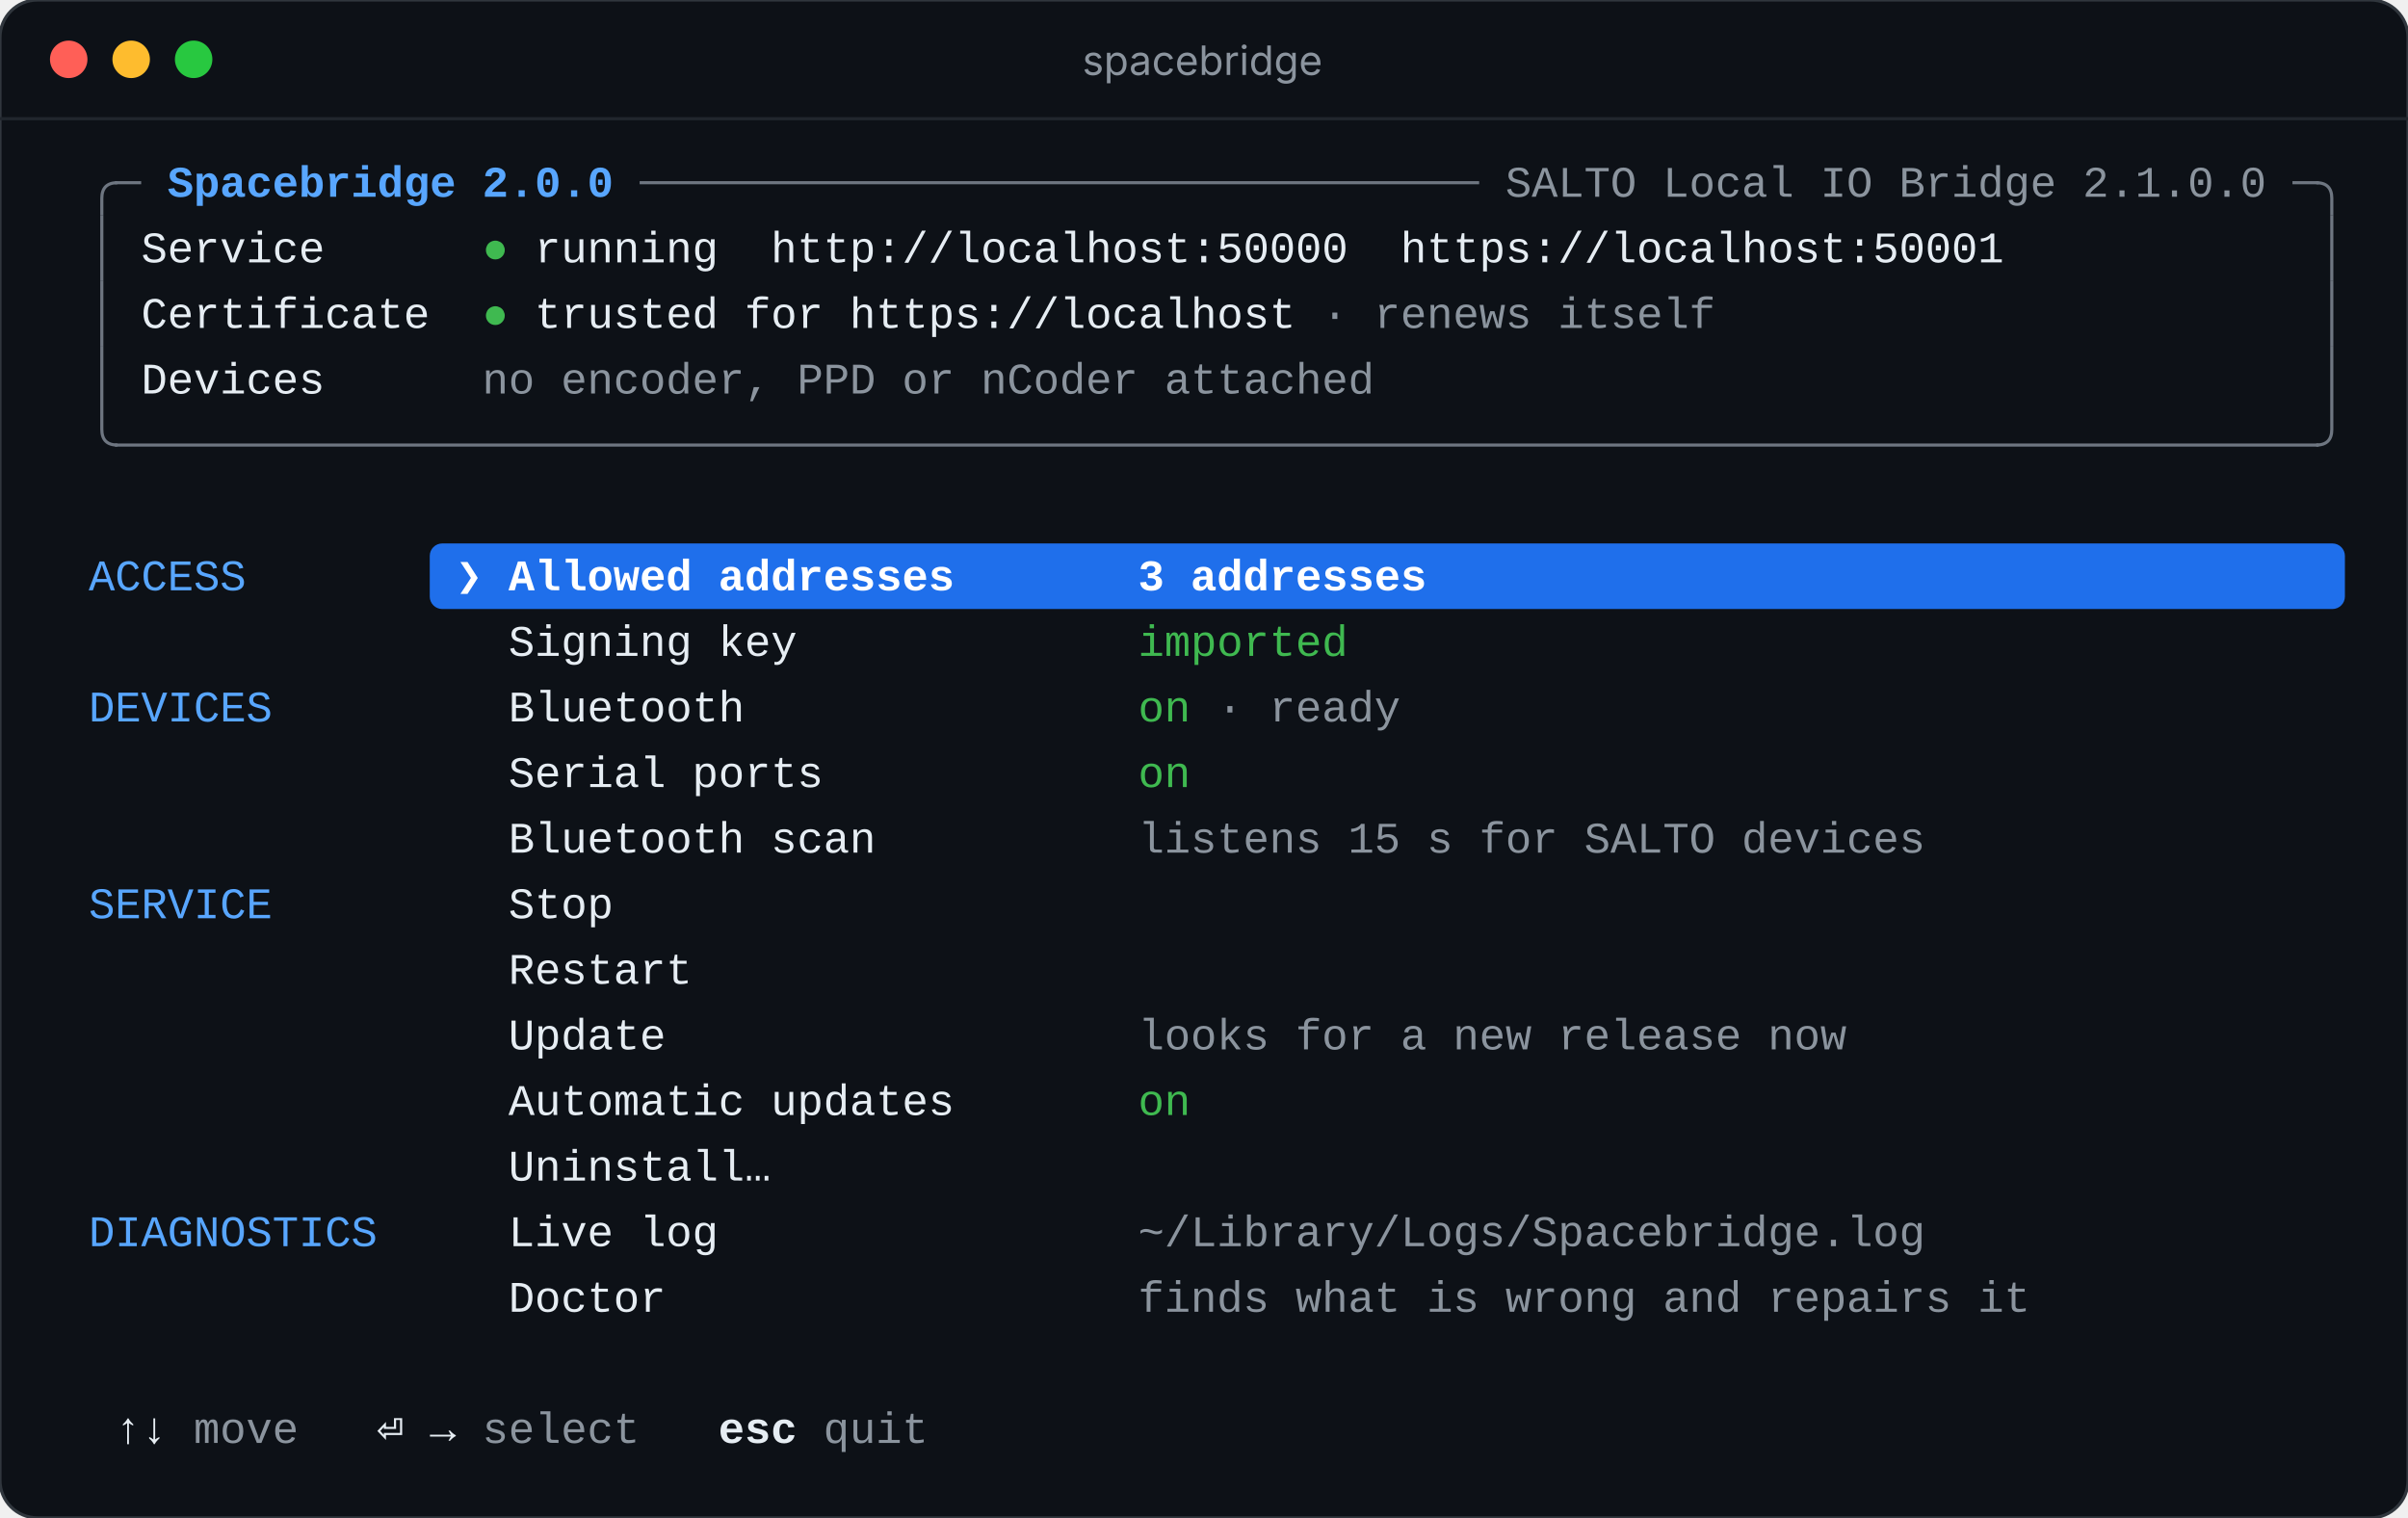
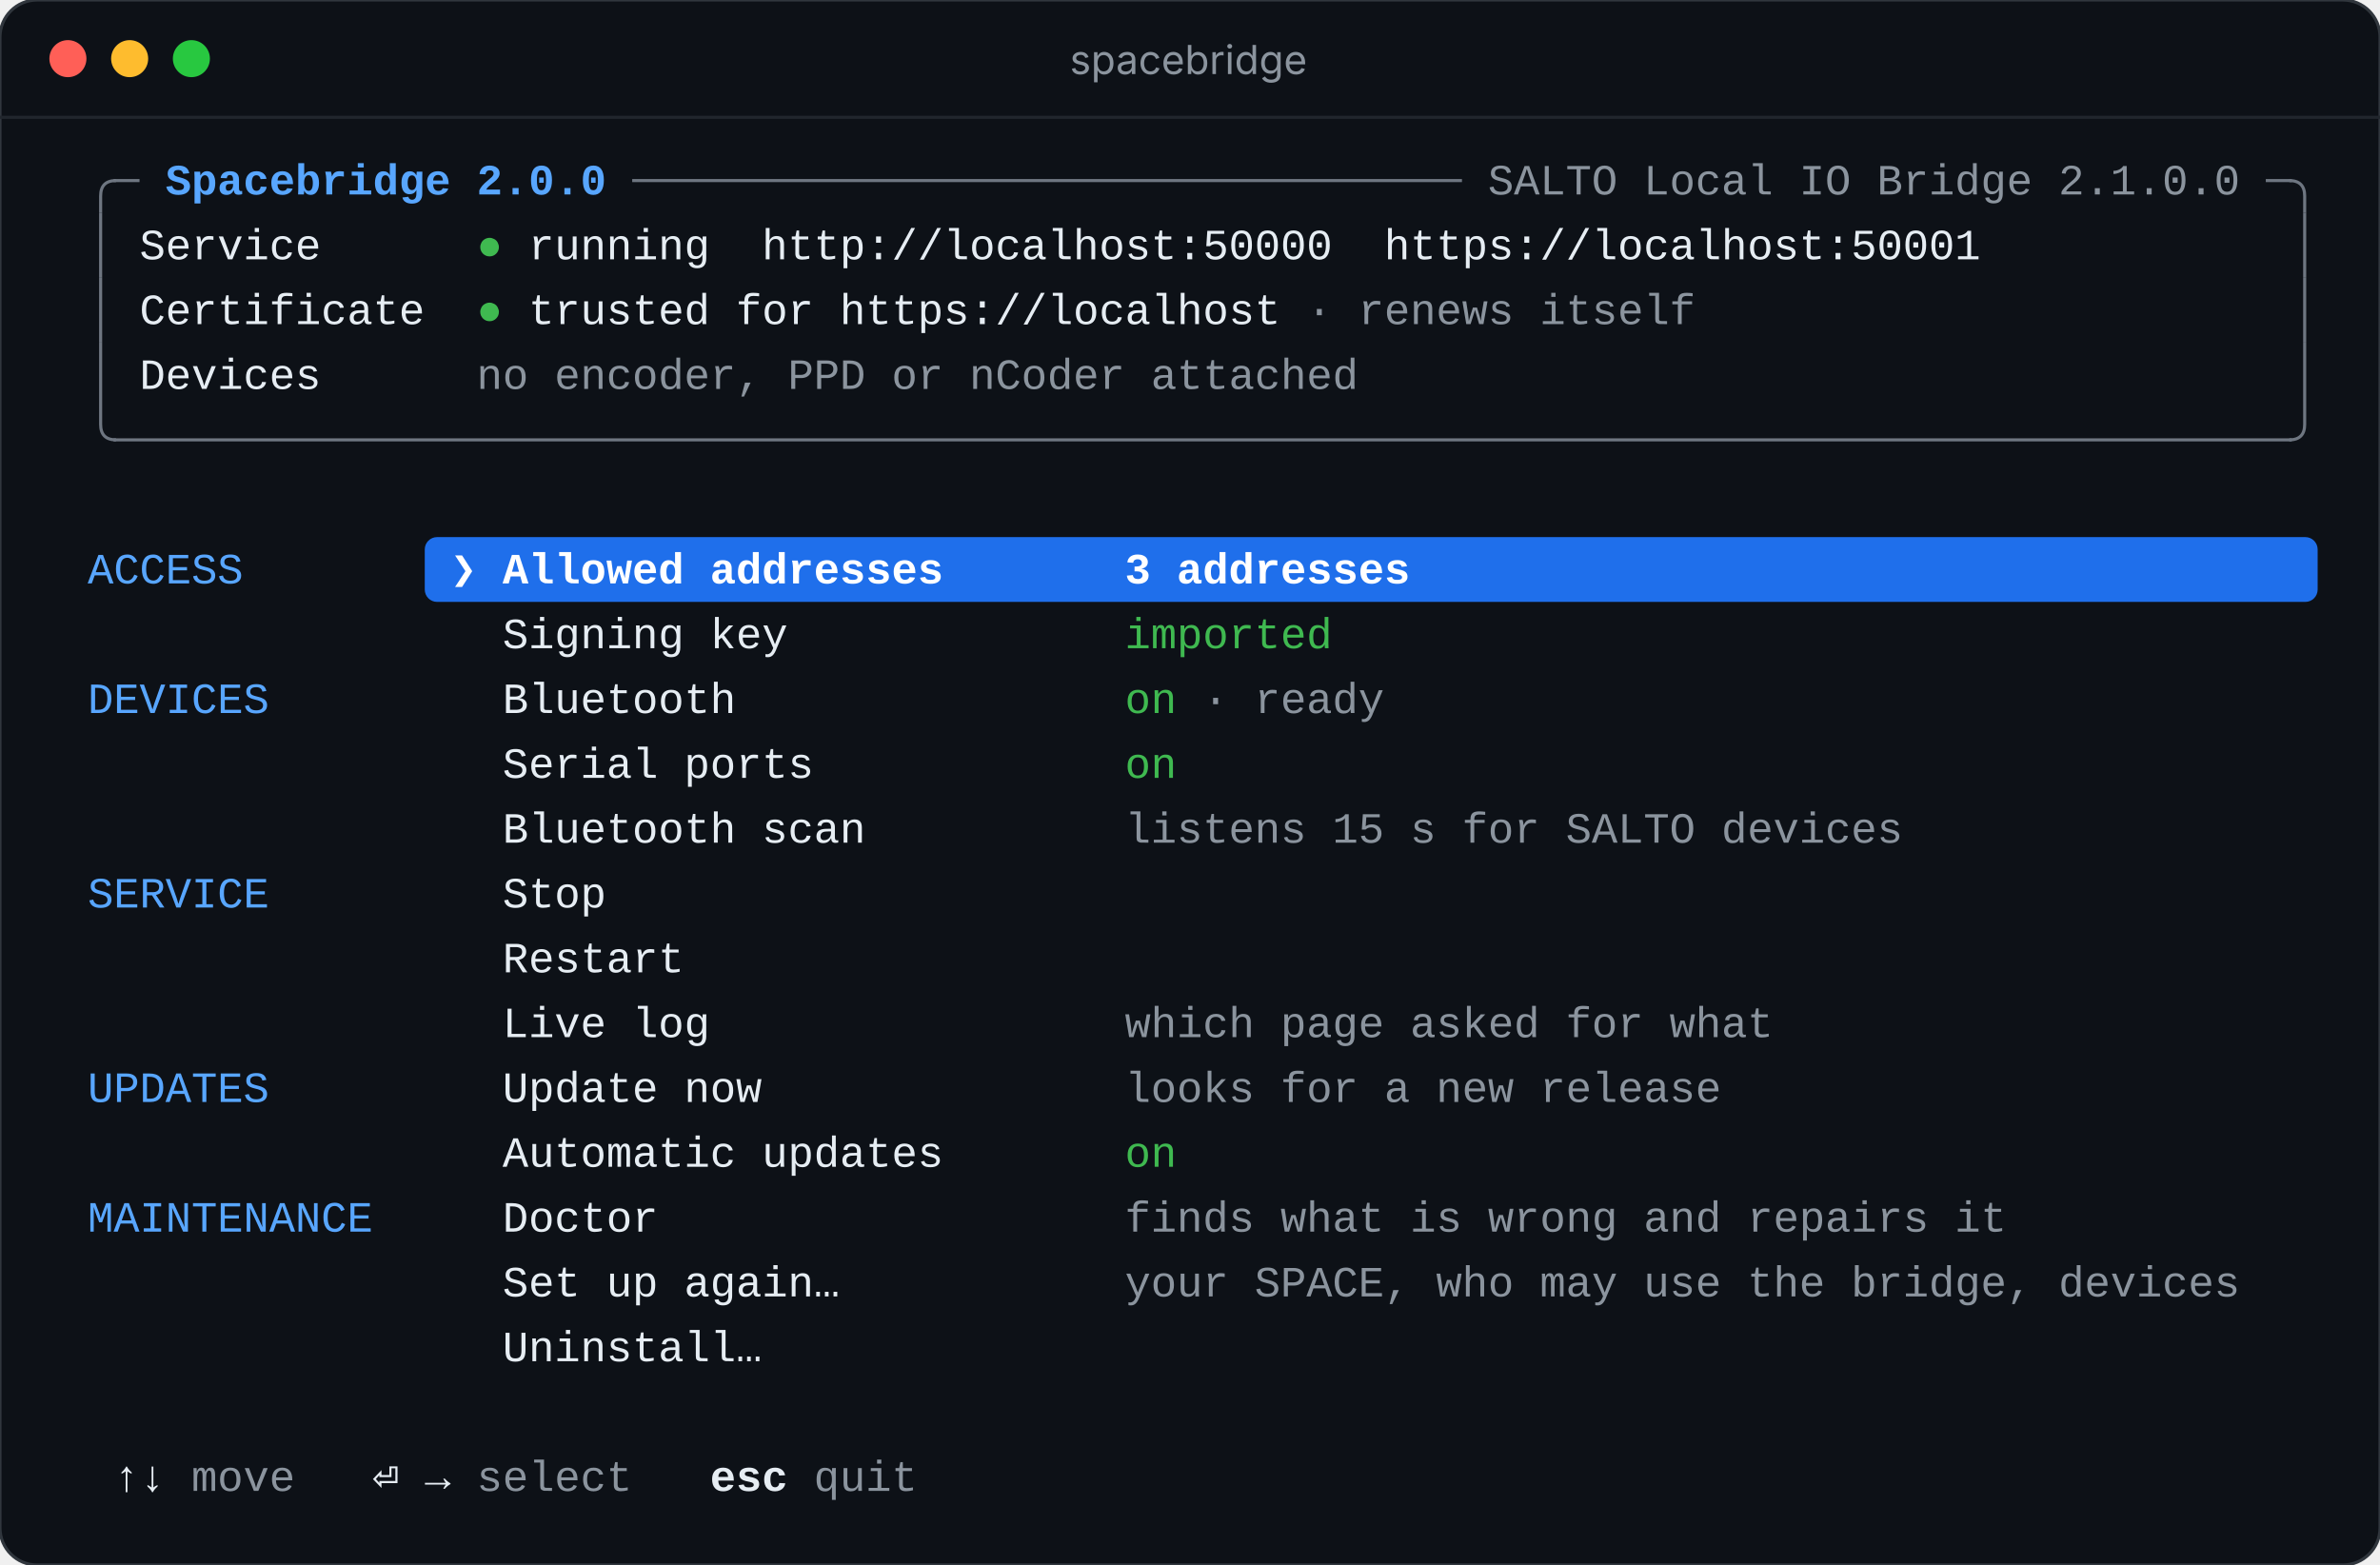
- <svg xmlns="http://www.w3.org/2000/svg" viewBox="0 0 771 486" width="771" height="486" role="img" aria-label="spacebridge">
-   <rect width="771" height="486" rx="12" fill="#0d1117" stroke="#30363d" />
+ <svg xmlns="http://www.w3.org/2000/svg" viewBox="0 0 771 507" width="771" height="507" role="img" aria-label="spacebridge">
+   <rect width="771" height="507" rx="12" fill="#0d1117" stroke="#30363d" />
  <path d="M0 38 H771" stroke="#21262d" />
  <circle cx="22" cy="19" r="6" fill="#ff5f57" />
  <circle cx="42" cy="19" r="6" fill="#febc2e" />
  <circle cx="62" cy="19" r="6" fill="#28c840" />
  <text x="385" y="24" text-anchor="middle" fill="#8b949e" font-family="-apple-system, BlinkMacSystemFont, 'Segoe UI', sans-serif" font-size="13">spacebridge</text>
  <g font-family="ui-monospace, SFMono-Regular, 'SF Mono', Menlo, Consolas, 'Liberation Mono', monospace" font-size="14" xml:space="preserve">
    <path d="M32.6 69 V63.5 Q32.6 58.5 37.6 58.5 H36.8" stroke="#6e7681" fill="none" />
    <path d="M36.8 58.5 H45.2" stroke="#6e7681" />
    <text x="53.6" y="63" textLength="142.8" lengthAdjust="spacing" fill="#58a6ff" font-weight="700">Spacebridge 2.0.0</text>
    <path d="M204.8 58.5 H473.6" stroke="#6e7681" />
    <text x="482.0" y="63" textLength="243.6" lengthAdjust="spacing" fill="#8b949e">SALTO Local IO Bridge 2.1.0.0</text>
    <path d="M734.0 58.5 H742.4" stroke="#6e7681" />
    <path d="M742.4 58.5 H741.6 Q746.6 58.5 746.6 63.5 V69" stroke="#6e7681" fill="none" />
    <path d="M32.6 69 V90" stroke="#6e7681" fill="none" />
    <text x="45.2" y="84" textLength="58.8" lengthAdjust="spacing" fill="#e6edf3">Service</text>
    <text x="158.6" y="84" text-anchor="middle" fill="#3fb950">●</text>
    <text x="171.2" y="84" textLength="58.8" lengthAdjust="spacing" fill="#e6edf3">running</text>
    <text x="246.8" y="84" textLength="184.8" lengthAdjust="spacing" fill="#e6edf3">http://localhost:50000</text>
    <text x="448.4" y="84" textLength="193.2" lengthAdjust="spacing" fill="#e6edf3">https://localhost:50001</text>
    <path d="M746.6 69 V90" stroke="#6e7681" fill="none" />
    <path d="M32.6 90 V111" stroke="#6e7681" fill="none" />
    <text x="45.2" y="105" textLength="92.4" lengthAdjust="spacing" fill="#e6edf3">Certificate</text>
    <text x="158.6" y="105" text-anchor="middle" fill="#3fb950">●</text>
    <text x="171.2" y="105" textLength="243.6" lengthAdjust="spacing" fill="#e6edf3">trusted for https://localhost</text>
    <text x="423.2" y="105" textLength="126.0" lengthAdjust="spacing" fill="#8b949e">· renews itself</text>
    <path d="M746.6 90 V111" stroke="#6e7681" fill="none" />
    <path d="M32.6 111 V132" stroke="#6e7681" fill="none" />
    <text x="45.2" y="126" textLength="58.8" lengthAdjust="spacing" fill="#e6edf3">Devices</text>
    <text x="154.4" y="126" textLength="285.6" lengthAdjust="spacing" fill="#8b949e">no encoder, PPD or nCoder attached</text>
    <path d="M746.6 111 V132" stroke="#6e7681" fill="none" />
    <path d="M32.6 132 V137.5 Q32.6 142.5 37.6 142.5 H36.8" stroke="#6e7681" fill="none" />
    <path d="M36.8 142.5 H742.4" stroke="#6e7681" />
    <path d="M742.4 142.5 H741.6 Q746.6 142.5 746.6 137.5 V132" stroke="#6e7681" fill="none" />
    <rect x="137.6" y="174" width="613.2" height="21" rx="4" fill="#1f6feb" />
    <text x="28.4" y="189" textLength="50.4" lengthAdjust="spacing" fill="#58a6ff">ACCESS</text>
    <text x="150.2" y="189" text-anchor="middle" fill="#ffffff" font-weight="700">❯</text>
    <text x="162.8" y="189" textLength="142.8" lengthAdjust="spacing" fill="#ffffff" font-weight="700">Allowed addresses</text>
    <text x="364.4" y="189" textLength="92.4" lengthAdjust="spacing" fill="#ffffff" font-weight="700">3 addresses</text>
    <text x="162.8" y="210" textLength="92.4" lengthAdjust="spacing" fill="#e6edf3">Signing key</text>
    <text x="364.4" y="210" textLength="67.2" lengthAdjust="spacing" fill="#3fb950">imported</text>
    <text x="28.4" y="231" textLength="58.8" lengthAdjust="spacing" fill="#58a6ff">DEVICES</text>
    <text x="162.8" y="231" textLength="75.6" lengthAdjust="spacing" fill="#e6edf3">Bluetooth</text>
    <text x="364.4" y="231" textLength="16.8" lengthAdjust="spacing" fill="#3fb950">on</text>
    <text x="389.6" y="231" textLength="58.8" lengthAdjust="spacing" fill="#8b949e">· ready</text>
    <text x="162.8" y="252" textLength="100.8" lengthAdjust="spacing" fill="#e6edf3">Serial ports</text>
    <text x="364.4" y="252" textLength="16.8" lengthAdjust="spacing" fill="#3fb950">on</text>
    <text x="162.8" y="273" textLength="117.6" lengthAdjust="spacing" fill="#e6edf3">Bluetooth scan</text>
    <text x="364.4" y="273" textLength="252.0" lengthAdjust="spacing" fill="#8b949e">listens 15 s for SALTO devices</text>
    <text x="28.4" y="294" textLength="58.8" lengthAdjust="spacing" fill="#58a6ff">SERVICE</text>
    <text x="162.8" y="294" textLength="33.6" lengthAdjust="spacing" fill="#e6edf3">Stop</text>
    <text x="162.8" y="315" textLength="58.8" lengthAdjust="spacing" fill="#e6edf3">Restart</text>
-     <text x="162.8" y="336" textLength="50.4" lengthAdjust="spacing" fill="#e6edf3">Update</text>
-     <text x="364.4" y="336" textLength="226.8" lengthAdjust="spacing" fill="#8b949e">looks for a new release now</text>
-     <text x="162.8" y="357" textLength="142.8" lengthAdjust="spacing" fill="#e6edf3">Automatic updates</text>
-     <text x="364.4" y="357" textLength="16.8" lengthAdjust="spacing" fill="#3fb950">on</text>
-     <text x="162.8" y="378" textLength="84.0" lengthAdjust="spacing" fill="#e6edf3">Uninstall…</text>
-     <text x="28.4" y="399" textLength="92.4" lengthAdjust="spacing" fill="#58a6ff">DIAGNOSTICS</text>
-     <text x="162.8" y="399" textLength="67.2" lengthAdjust="spacing" fill="#e6edf3">Live log</text>
-     <text x="364.4" y="399" textLength="252.0" lengthAdjust="spacing" fill="#8b949e">~/Library/Logs/Spacebridge.log</text>
-     <text x="162.8" y="420" textLength="50.4" lengthAdjust="spacing" fill="#e6edf3">Doctor</text>
-     <text x="364.4" y="420" textLength="285.6" lengthAdjust="spacing" fill="#8b949e">finds what is wrong and repairs it</text>
-     <text x="41.0" y="462" text-anchor="middle" fill="#e6edf3" font-weight="700">↑</text>
-     <text x="49.4" y="462" text-anchor="middle" fill="#e6edf3" font-weight="700">↓</text>
-     <text x="62.0" y="462" textLength="33.6" lengthAdjust="spacing" fill="#8b949e">move</text>
-     <text x="125.0" y="462" text-anchor="middle" fill="#e6edf3" font-weight="700">⏎</text>
-     <text x="141.8" y="462" text-anchor="middle" fill="#e6edf3" font-weight="700">→</text>
-     <text x="154.4" y="462" textLength="50.4" lengthAdjust="spacing" fill="#8b949e">select</text>
-     <text x="230.0" y="462" textLength="25.2" lengthAdjust="spacing" fill="#e6edf3" font-weight="700">esc</text>
-     <text x="263.6" y="462" textLength="33.6" lengthAdjust="spacing" fill="#8b949e">quit</text>
+     <text x="162.8" y="336" textLength="67.2" lengthAdjust="spacing" fill="#e6edf3">Live log</text>
+     <text x="364.4" y="336" textLength="210.0" lengthAdjust="spacing" fill="#8b949e">which page asked for what</text>
+     <text x="28.4" y="357" textLength="58.8" lengthAdjust="spacing" fill="#58a6ff">UPDATES</text>
+     <text x="162.8" y="357" textLength="84.0" lengthAdjust="spacing" fill="#e6edf3">Update now</text>
+     <text x="364.4" y="357" textLength="193.2" lengthAdjust="spacing" fill="#8b949e">looks for a new release</text>
+     <text x="162.8" y="378" textLength="142.8" lengthAdjust="spacing" fill="#e6edf3">Automatic updates</text>
+     <text x="364.4" y="378" textLength="16.8" lengthAdjust="spacing" fill="#3fb950">on</text>
+     <text x="28.4" y="399" textLength="92.4" lengthAdjust="spacing" fill="#58a6ff">MAINTENANCE</text>
+     <text x="162.8" y="399" textLength="50.4" lengthAdjust="spacing" fill="#e6edf3">Doctor</text>
+     <text x="364.4" y="399" textLength="285.6" lengthAdjust="spacing" fill="#8b949e">finds what is wrong and repairs it</text>
+     <text x="162.8" y="420" textLength="109.2" lengthAdjust="spacing" fill="#e6edf3">Set up again…</text>
+     <text x="364.4" y="420" textLength="361.2" lengthAdjust="spacing" fill="#8b949e">your SPACE, who may use the bridge, devices</text>
+     <text x="162.8" y="441" textLength="84.0" lengthAdjust="spacing" fill="#e6edf3">Uninstall…</text>
+     <text x="41.0" y="483" text-anchor="middle" fill="#e6edf3" font-weight="700">↑</text>
+     <text x="49.4" y="483" text-anchor="middle" fill="#e6edf3" font-weight="700">↓</text>
+     <text x="62.0" y="483" textLength="33.6" lengthAdjust="spacing" fill="#8b949e">move</text>
+     <text x="125.0" y="483" text-anchor="middle" fill="#e6edf3" font-weight="700">⏎</text>
+     <text x="141.8" y="483" text-anchor="middle" fill="#e6edf3" font-weight="700">→</text>
+     <text x="154.4" y="483" textLength="50.4" lengthAdjust="spacing" fill="#8b949e">select</text>
+     <text x="230.0" y="483" textLength="25.2" lengthAdjust="spacing" fill="#e6edf3" font-weight="700">esc</text>
+     <text x="263.6" y="483" textLength="33.6" lengthAdjust="spacing" fill="#8b949e">quit</text>
  </g>
</svg>
